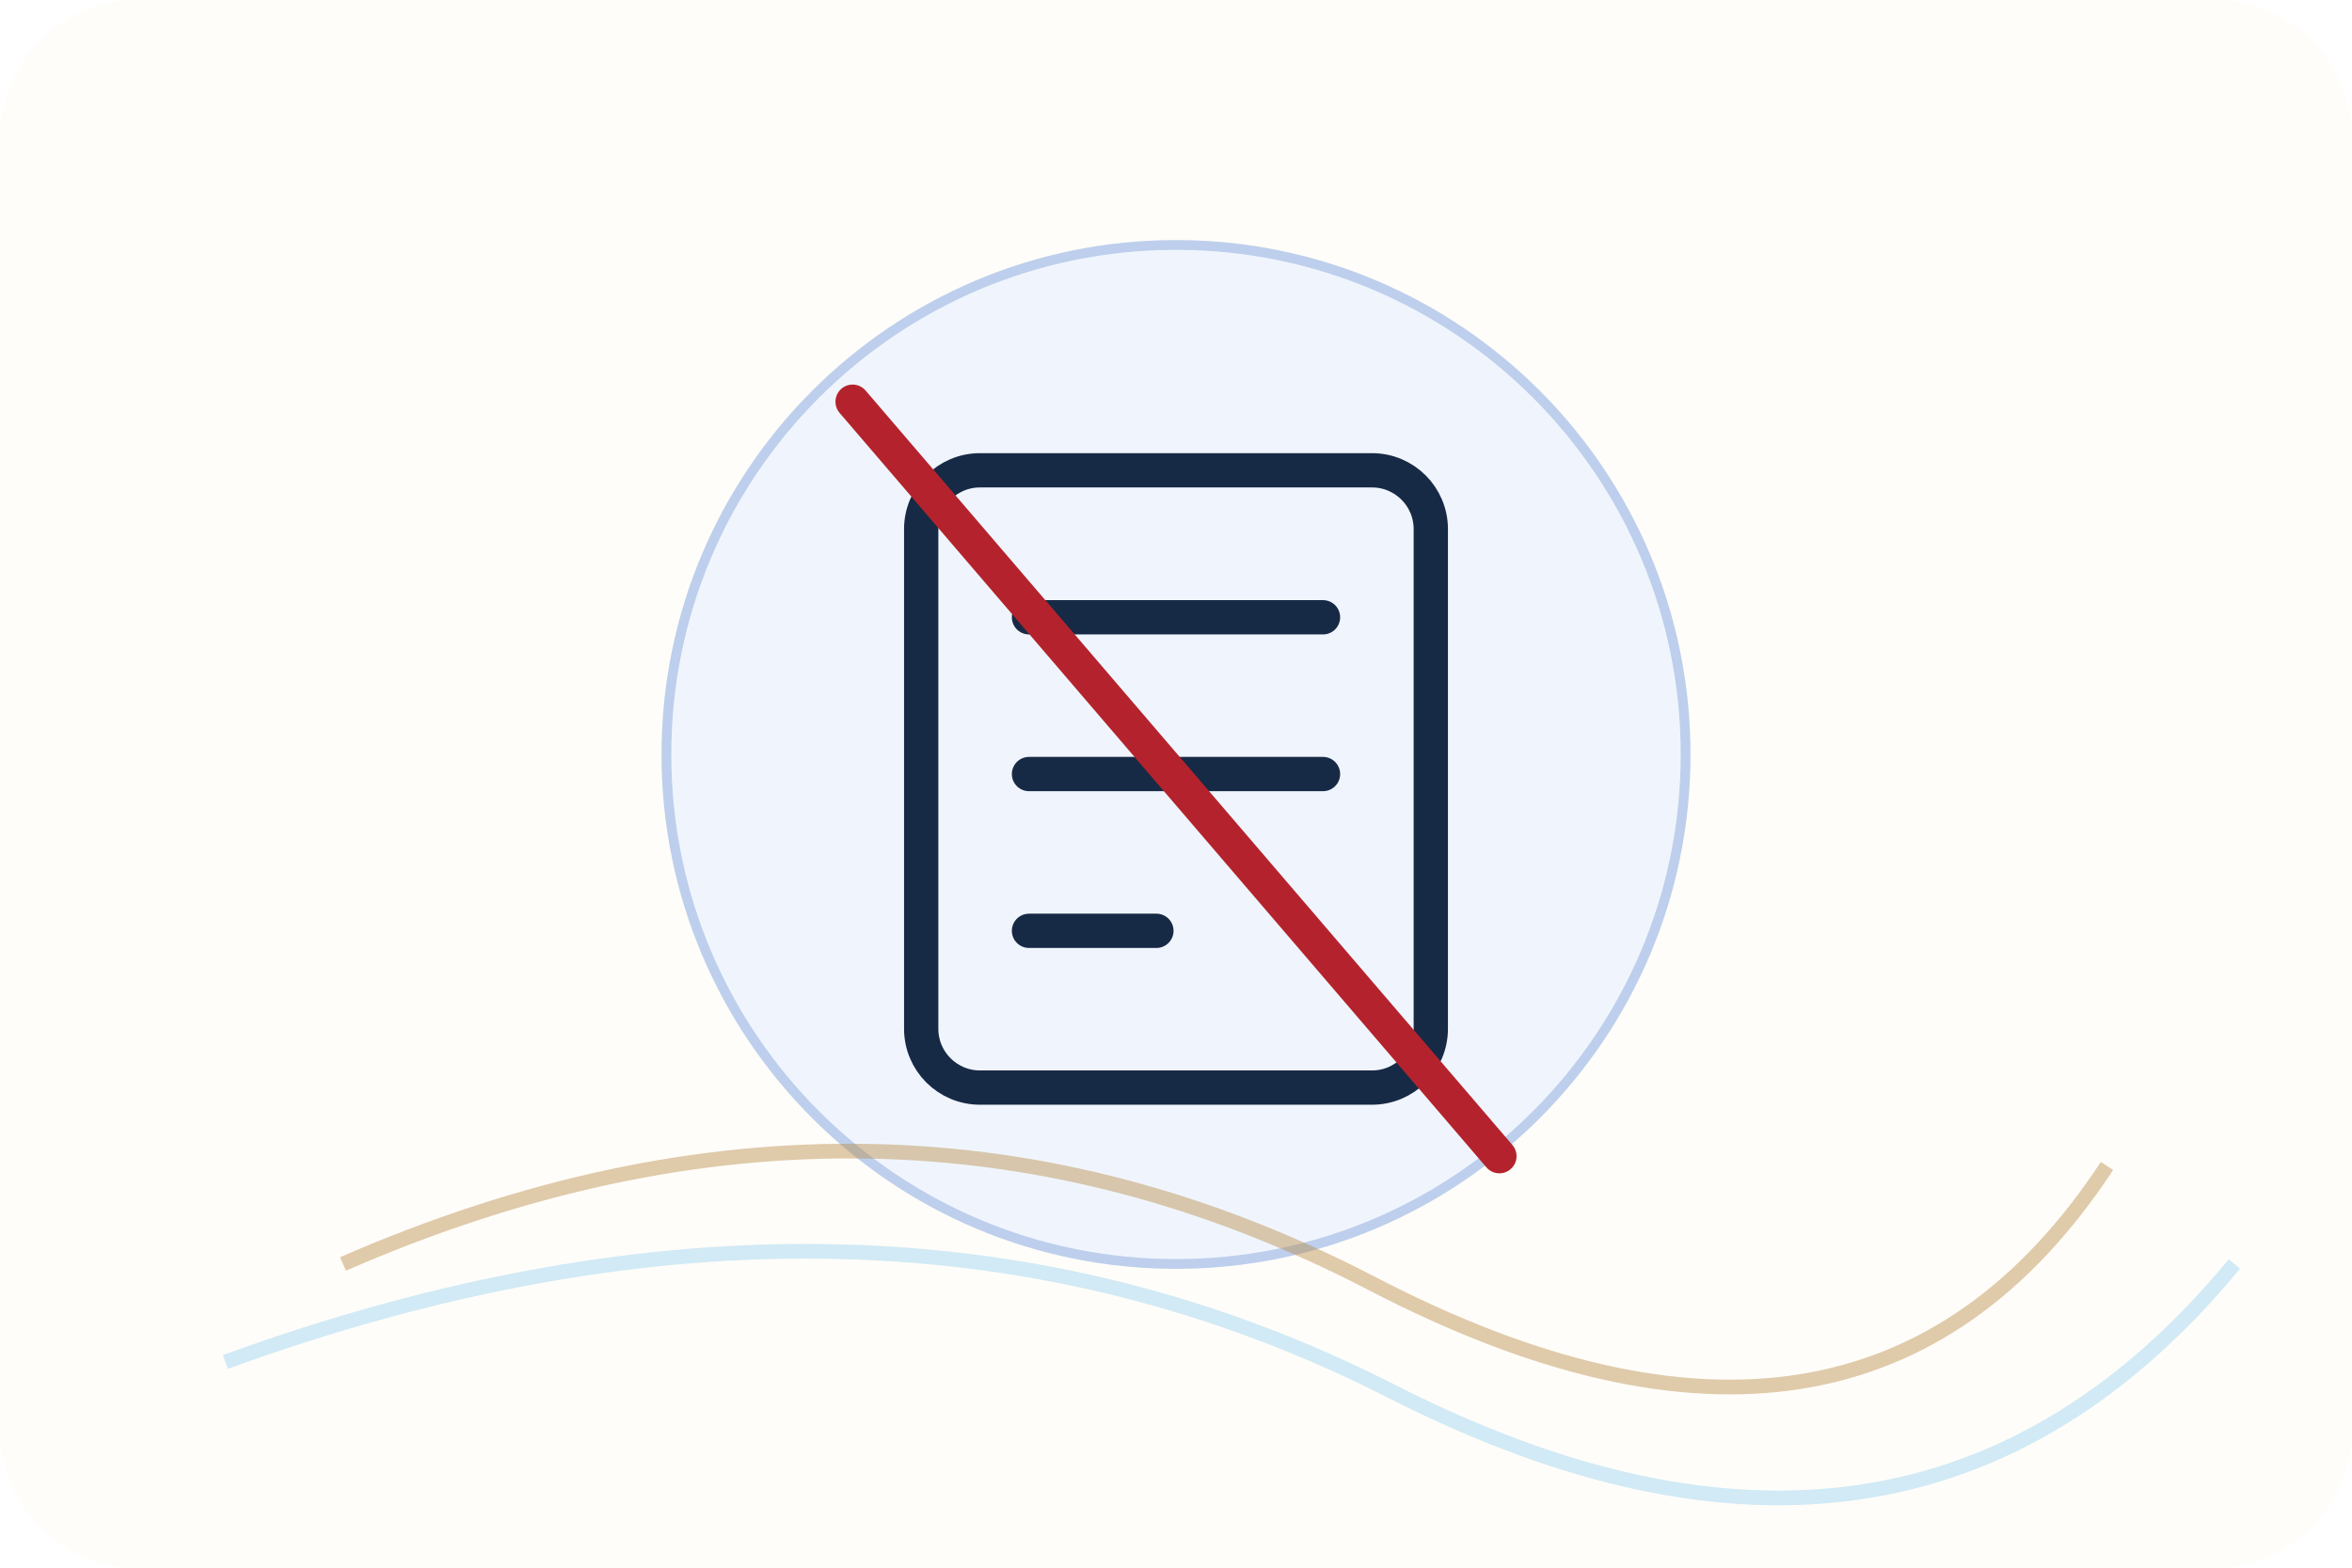
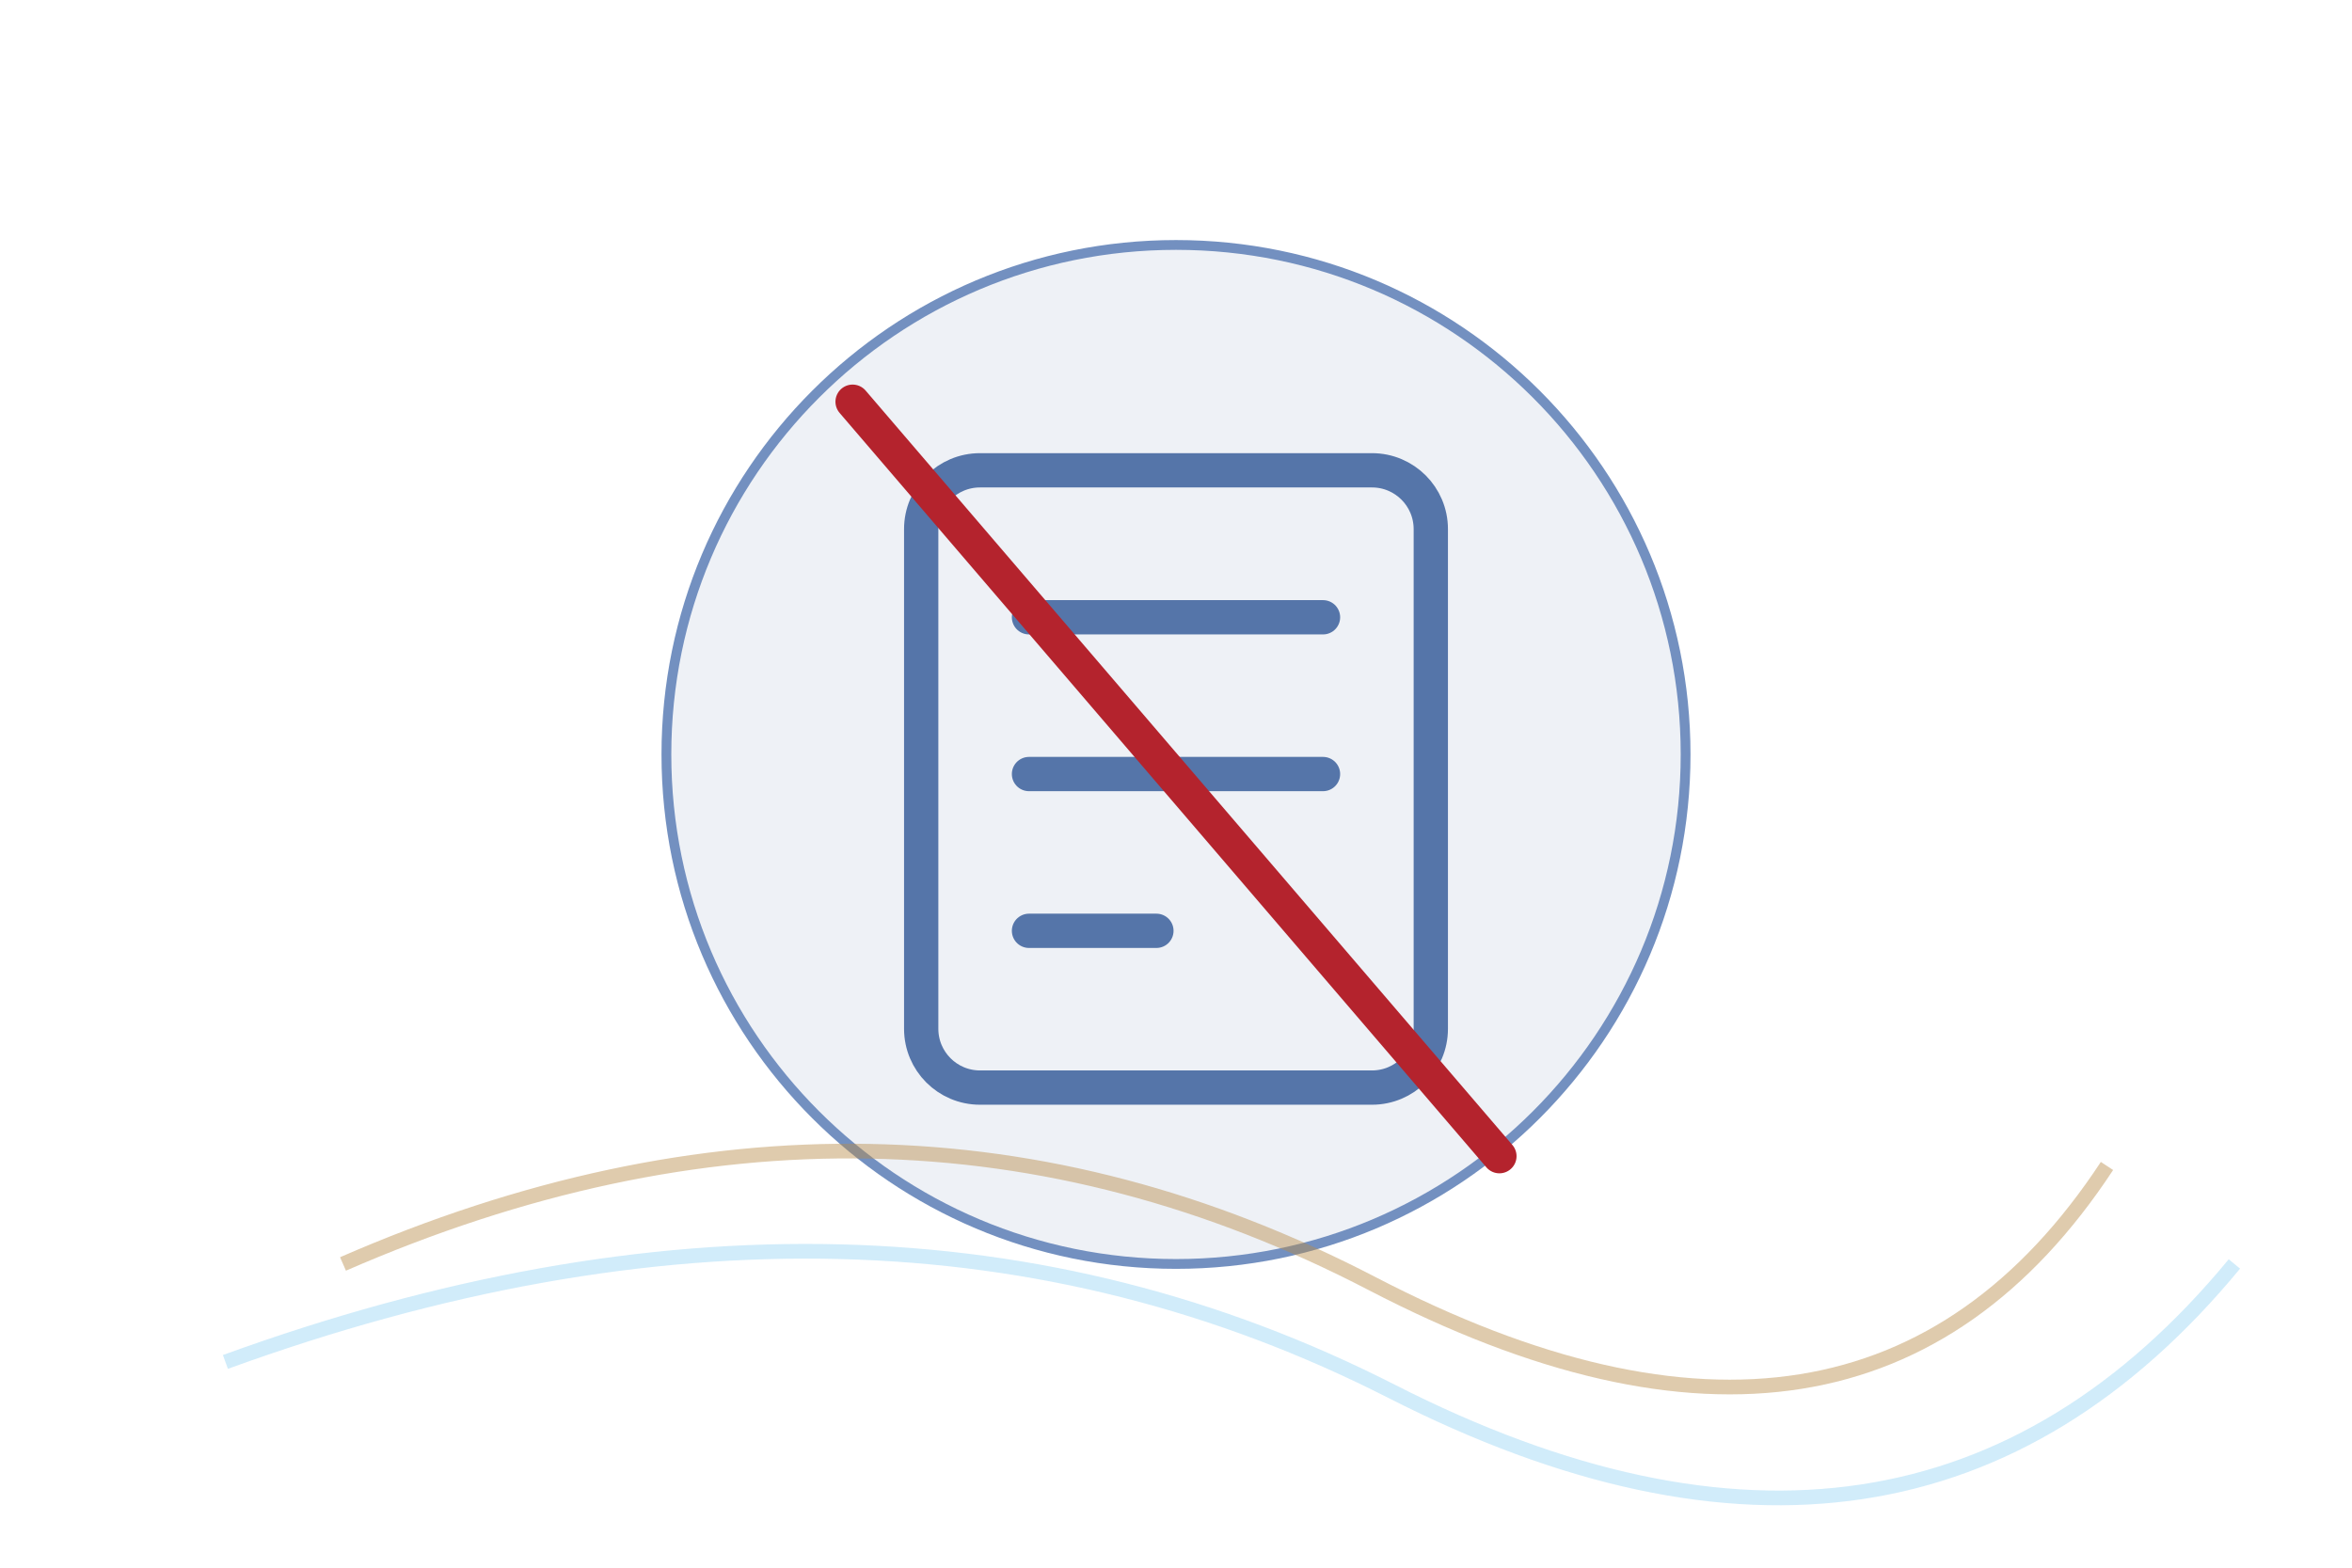
<svg xmlns="http://www.w3.org/2000/svg" viewBox="0 0 480 320" role="img" aria-label="无法连接 Host">
-   <rect width="480" height="320" rx="28" fill="#fffdf9" />
-   <circle cx="240" cy="154" r="104" fill="#f0f5fd" stroke="#bdcfec" stroke-width="2" />
+   <circle cx="240" cy="154" r="104" fill="#5575a9" fill-opacity=".10" stroke="#7390c0" stroke-width="2" />
  <path d="M70 258Q180 210 280 262T430 238" fill="none" stroke="#b98c4a" stroke-opacity=".45" stroke-width="3" />
  <path d="M46 278Q178 230 284 284T456 258" fill="none" stroke="#3fb1ea" stroke-opacity=".24" stroke-width="3" />
-   <g fill="none" stroke="#172a45" stroke-width="7" stroke-linecap="round" stroke-linejoin="round">
+   <g fill="none" stroke="#5575a9" stroke-width="7" stroke-linecap="round" stroke-linejoin="round">
    <rect x="188" y="96" width="104" height="126" rx="12" />
    <path d="M210 126h60m-60 32h60m-60 32h26" />
    <path d="m174 82 132 154" stroke="#b4232d" />
  </g>
</svg>
